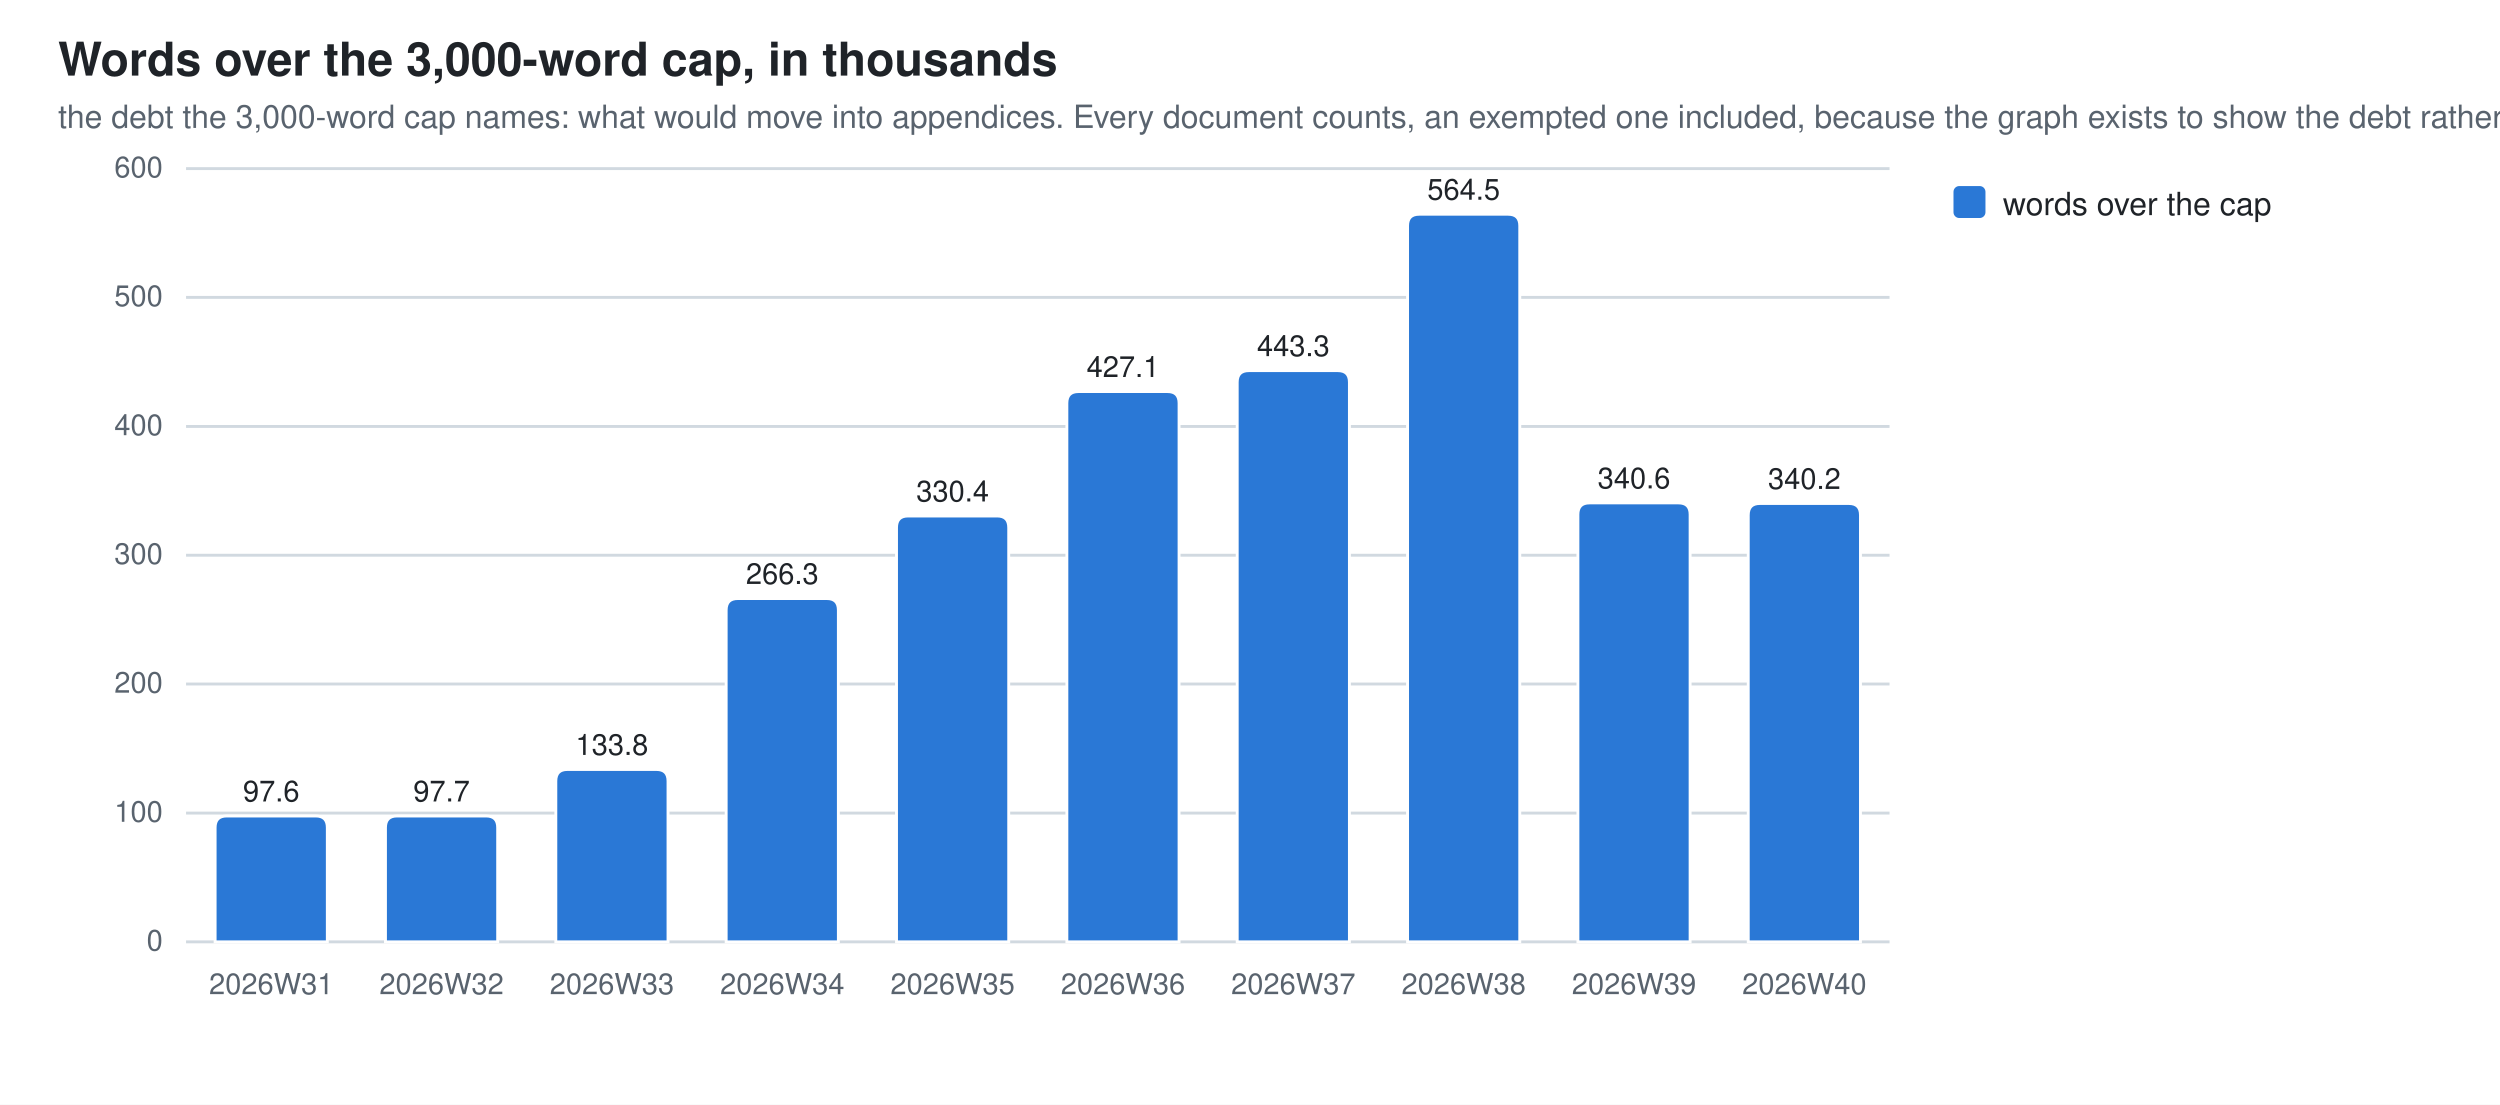
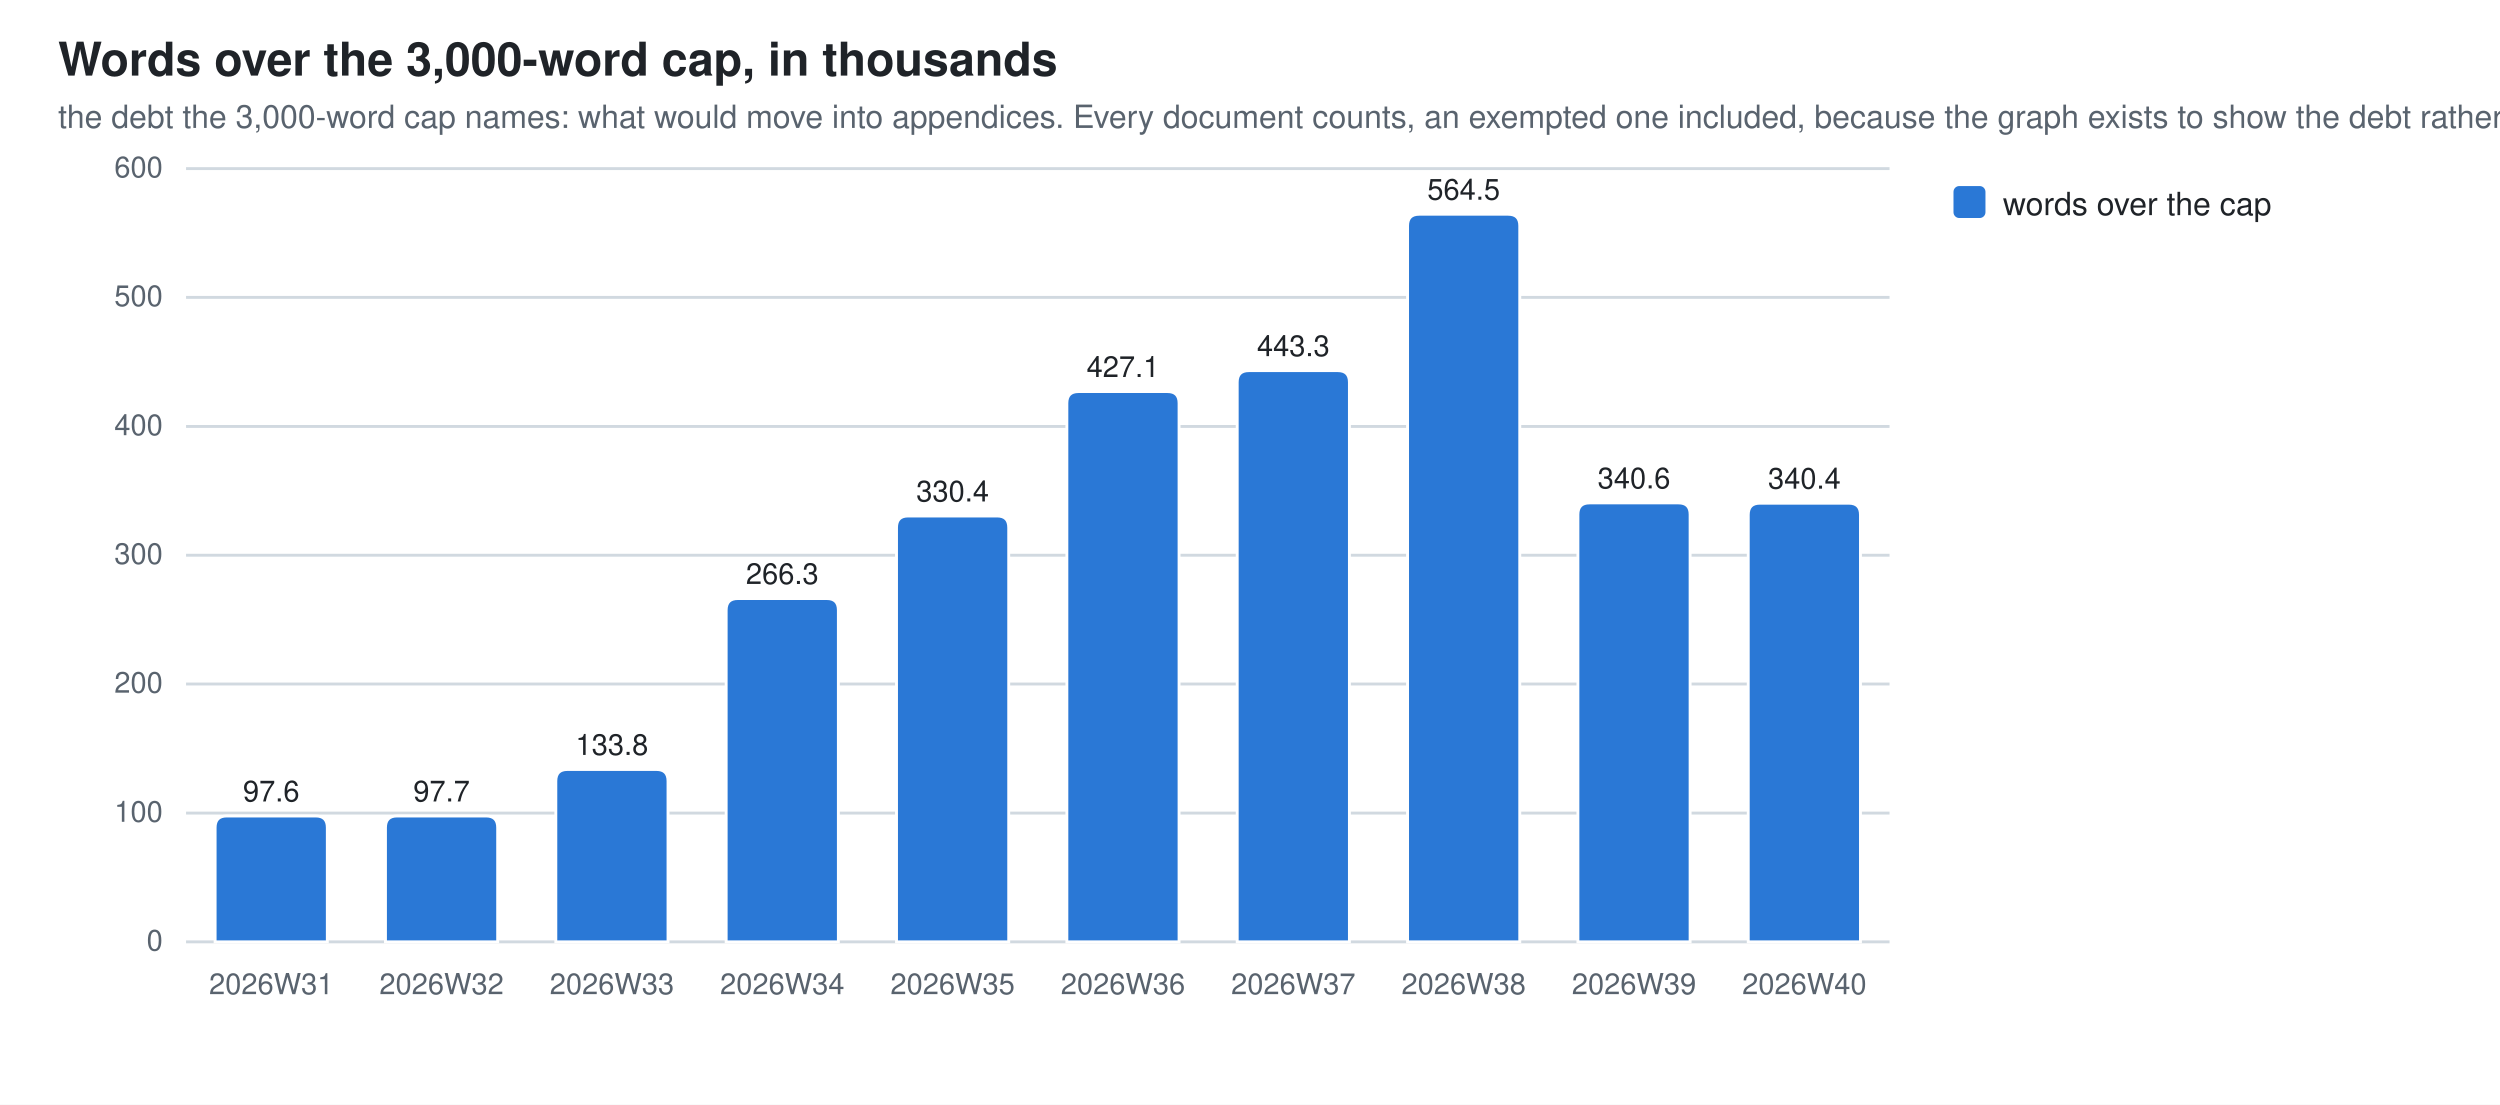
<svg xmlns="http://www.w3.org/2000/svg" width="860" height="380" viewBox="0 0 860 380" role="img" aria-label="Words over the 3,000-word cap, in thousands">
  <style>
  .bg{fill:#ffffff} .fg{fill:#1f2328} .mut{fill:#59636e} .grid{stroke:#d1d9e0}
  .seg{stroke:#ffffff;stroke-width:1}
  .val{paint-order:stroke;stroke:#ffffff;stroke-width:3px;stroke-linejoin:round}
  .s0{fill:#2a78d6}
  @media (prefers-color-scheme: dark){
    .bg{fill:#0d1117} .fg{fill:#e6edf3} .mut{fill:#9198a1} .grid{stroke:#30363d}
    .seg{stroke:#0d1117} .val{stroke:#0d1117} .s0{fill:#3987e5}}
  text{font-family:-apple-system,BlinkMacSystemFont,"Segoe UI",Helvetica,Arial,sans-serif}
</style>
  <rect class="bg" width="860" height="380" />
  <text class="fg" x="20" y="26" font-size="16" font-weight="600">Words over the 3,000-word cap, in thousands</text>
  <text class="mut" x="20" y="44" font-size="11">the debt the 3,000-word cap names: what would move into appendices. Every document counts, an exempted one included, because the graph exists to show the debt rather than excuse it</text>
  <line class="grid" x1="64" y1="324.0" x2="650.0" y2="324.0" stroke-width="1" />
  <text class="mut" x="56" y="327.0" font-size="10" text-anchor="end">0</text>
  <line class="grid" x1="64" y1="279.7" x2="650.0" y2="279.7" stroke-width="1" />
  <text class="mut" x="56" y="282.7" font-size="10" text-anchor="end">100</text>
  <line class="grid" x1="64" y1="235.3" x2="650.0" y2="235.3" stroke-width="1" />
  <text class="mut" x="56" y="238.3" font-size="10" text-anchor="end">200</text>
  <line class="grid" x1="64" y1="191.0" x2="650.0" y2="191.0" stroke-width="1" />
  <text class="mut" x="56" y="194.0" font-size="10" text-anchor="end">300</text>
  <line class="grid" x1="64" y1="146.7" x2="650.0" y2="146.7" stroke-width="1" />
  <text class="mut" x="56" y="149.7" font-size="10" text-anchor="end">400</text>
  <line class="grid" x1="64" y1="102.3" x2="650.0" y2="102.3" stroke-width="1" />
  <text class="mut" x="56" y="105.3" font-size="10" text-anchor="end">500</text>
  <line class="grid" x1="64" y1="58.0" x2="650.0" y2="58.0" stroke-width="1" />
  <text class="mut" x="56" y="61.0" font-size="10" text-anchor="end">600</text>
  <path class="seg s0" d="M74.0,324.0 V284.7 Q74.0,280.7 78.0,280.7 H108.6 Q112.6,280.7 112.6,284.7 V324.0 Z" />
  <text class="mut" x="93.3" y="342" font-size="10" text-anchor="middle">2026W31</text>
  <text class="fg val" x="93.3" y="275.7" font-size="10" text-anchor="middle">97.6</text>
  <path class="seg s0" d="M132.6,324.0 V284.7 Q132.6,280.7 136.6,280.7 H167.2 Q171.2,280.7 171.2,284.7 V324.0 Z" />
  <text class="mut" x="151.9" y="342" font-size="10" text-anchor="middle">2026W32</text>
  <text class="fg val" x="151.9" y="275.7" font-size="10" text-anchor="middle">97.7</text>
  <path class="seg s0" d="M191.2,324.0 V268.7 Q191.2,264.7 195.2,264.7 H225.8 Q229.8,264.7 229.8,268.7 V324.0 Z" />
  <text class="mut" x="210.5" y="342" font-size="10" text-anchor="middle">2026W33</text>
  <text class="fg val" x="210.5" y="259.7" font-size="10" text-anchor="middle">133.8</text>
  <path class="seg s0" d="M249.8,324.0 V209.9 Q249.8,205.9 253.8,205.9 H284.4 Q288.4,205.9 288.4,209.9 V324.0 Z" />
  <text class="mut" x="269.1" y="342" font-size="10" text-anchor="middle">2026W34</text>
  <text class="fg val" x="269.1" y="200.9" font-size="10" text-anchor="middle">266.3</text>
  <path class="seg s0" d="M308.4,324.0 V181.5 Q308.4,177.5 312.4,177.5 H343.0 Q347.0,177.5 347.0,181.5 V324.0 Z" />
  <text class="mut" x="327.7" y="342" font-size="10" text-anchor="middle">2026W35</text>
  <text class="fg val" x="327.7" y="172.5" font-size="10" text-anchor="middle">330.4</text>
  <path class="seg s0" d="M367.0,324.0 V138.7 Q367.0,134.7 371.0,134.7 H401.6 Q405.6,134.7 405.6,138.7 V324.0 Z" />
  <text class="mut" x="386.3" y="342" font-size="10" text-anchor="middle">2026W36</text>
  <text class="fg val" x="386.3" y="129.7" font-size="10" text-anchor="middle">427.1</text>
  <path class="seg s0" d="M425.6,324.0 V131.5 Q425.6,127.5 429.6,127.5 H460.2 Q464.2,127.5 464.2,131.5 V324.0 Z" />
  <text class="mut" x="444.9" y="342" font-size="10" text-anchor="middle">2026W37</text>
  <text class="fg val" x="444.9" y="122.5" font-size="10" text-anchor="middle">443.3</text>
  <path class="seg s0" d="M484.2,324.0 V77.7 Q484.2,73.7 488.2,73.7 H518.8 Q522.8,73.7 522.8,77.7 V324.0 Z" />
  <text class="mut" x="503.5" y="342" font-size="10" text-anchor="middle">2026W38</text>
  <text class="fg val" x="503.5" y="68.7" font-size="10" text-anchor="middle">564.5</text>
  <path class="seg s0" d="M542.8,324.0 V177.0 Q542.8,173.0 546.8,173.0 H577.4 Q581.4,173.0 581.4,177.0 V324.0 Z" />
  <text class="mut" x="562.1" y="342" font-size="10" text-anchor="middle">2026W39</text>
  <text class="fg val" x="562.1" y="168.0" font-size="10" text-anchor="middle">340.6</text>
-   <path class="seg s0" d="M601.4,324.0 V177.2 Q601.4,173.2 605.4,173.2 H636.0 Q640.0,173.2 640.0,177.2 V324.0 Z" />
+   <path class="seg s0" d="M601.4,324.0 V177.1 Q601.4,173.1 605.4,173.1 H636.0 Q640.0,173.1 640.0,177.1 V324.0 Z" />
  <text class="mut" x="620.7" y="342" font-size="10" text-anchor="middle">2026W40</text>
-   <text class="fg val" x="620.7" y="168.2" font-size="10" text-anchor="middle">340.2</text>
+   <text class="fg val" x="620.7" y="168.1" font-size="10" text-anchor="middle">340.4</text>
  <rect class="s0" x="672" y="64" width="11" height="11" rx="2" />
  <text class="fg" y="74" font-size="11">
    <tspan x="689" dy="0">words over the cap</tspan>
  </text>
</svg>
